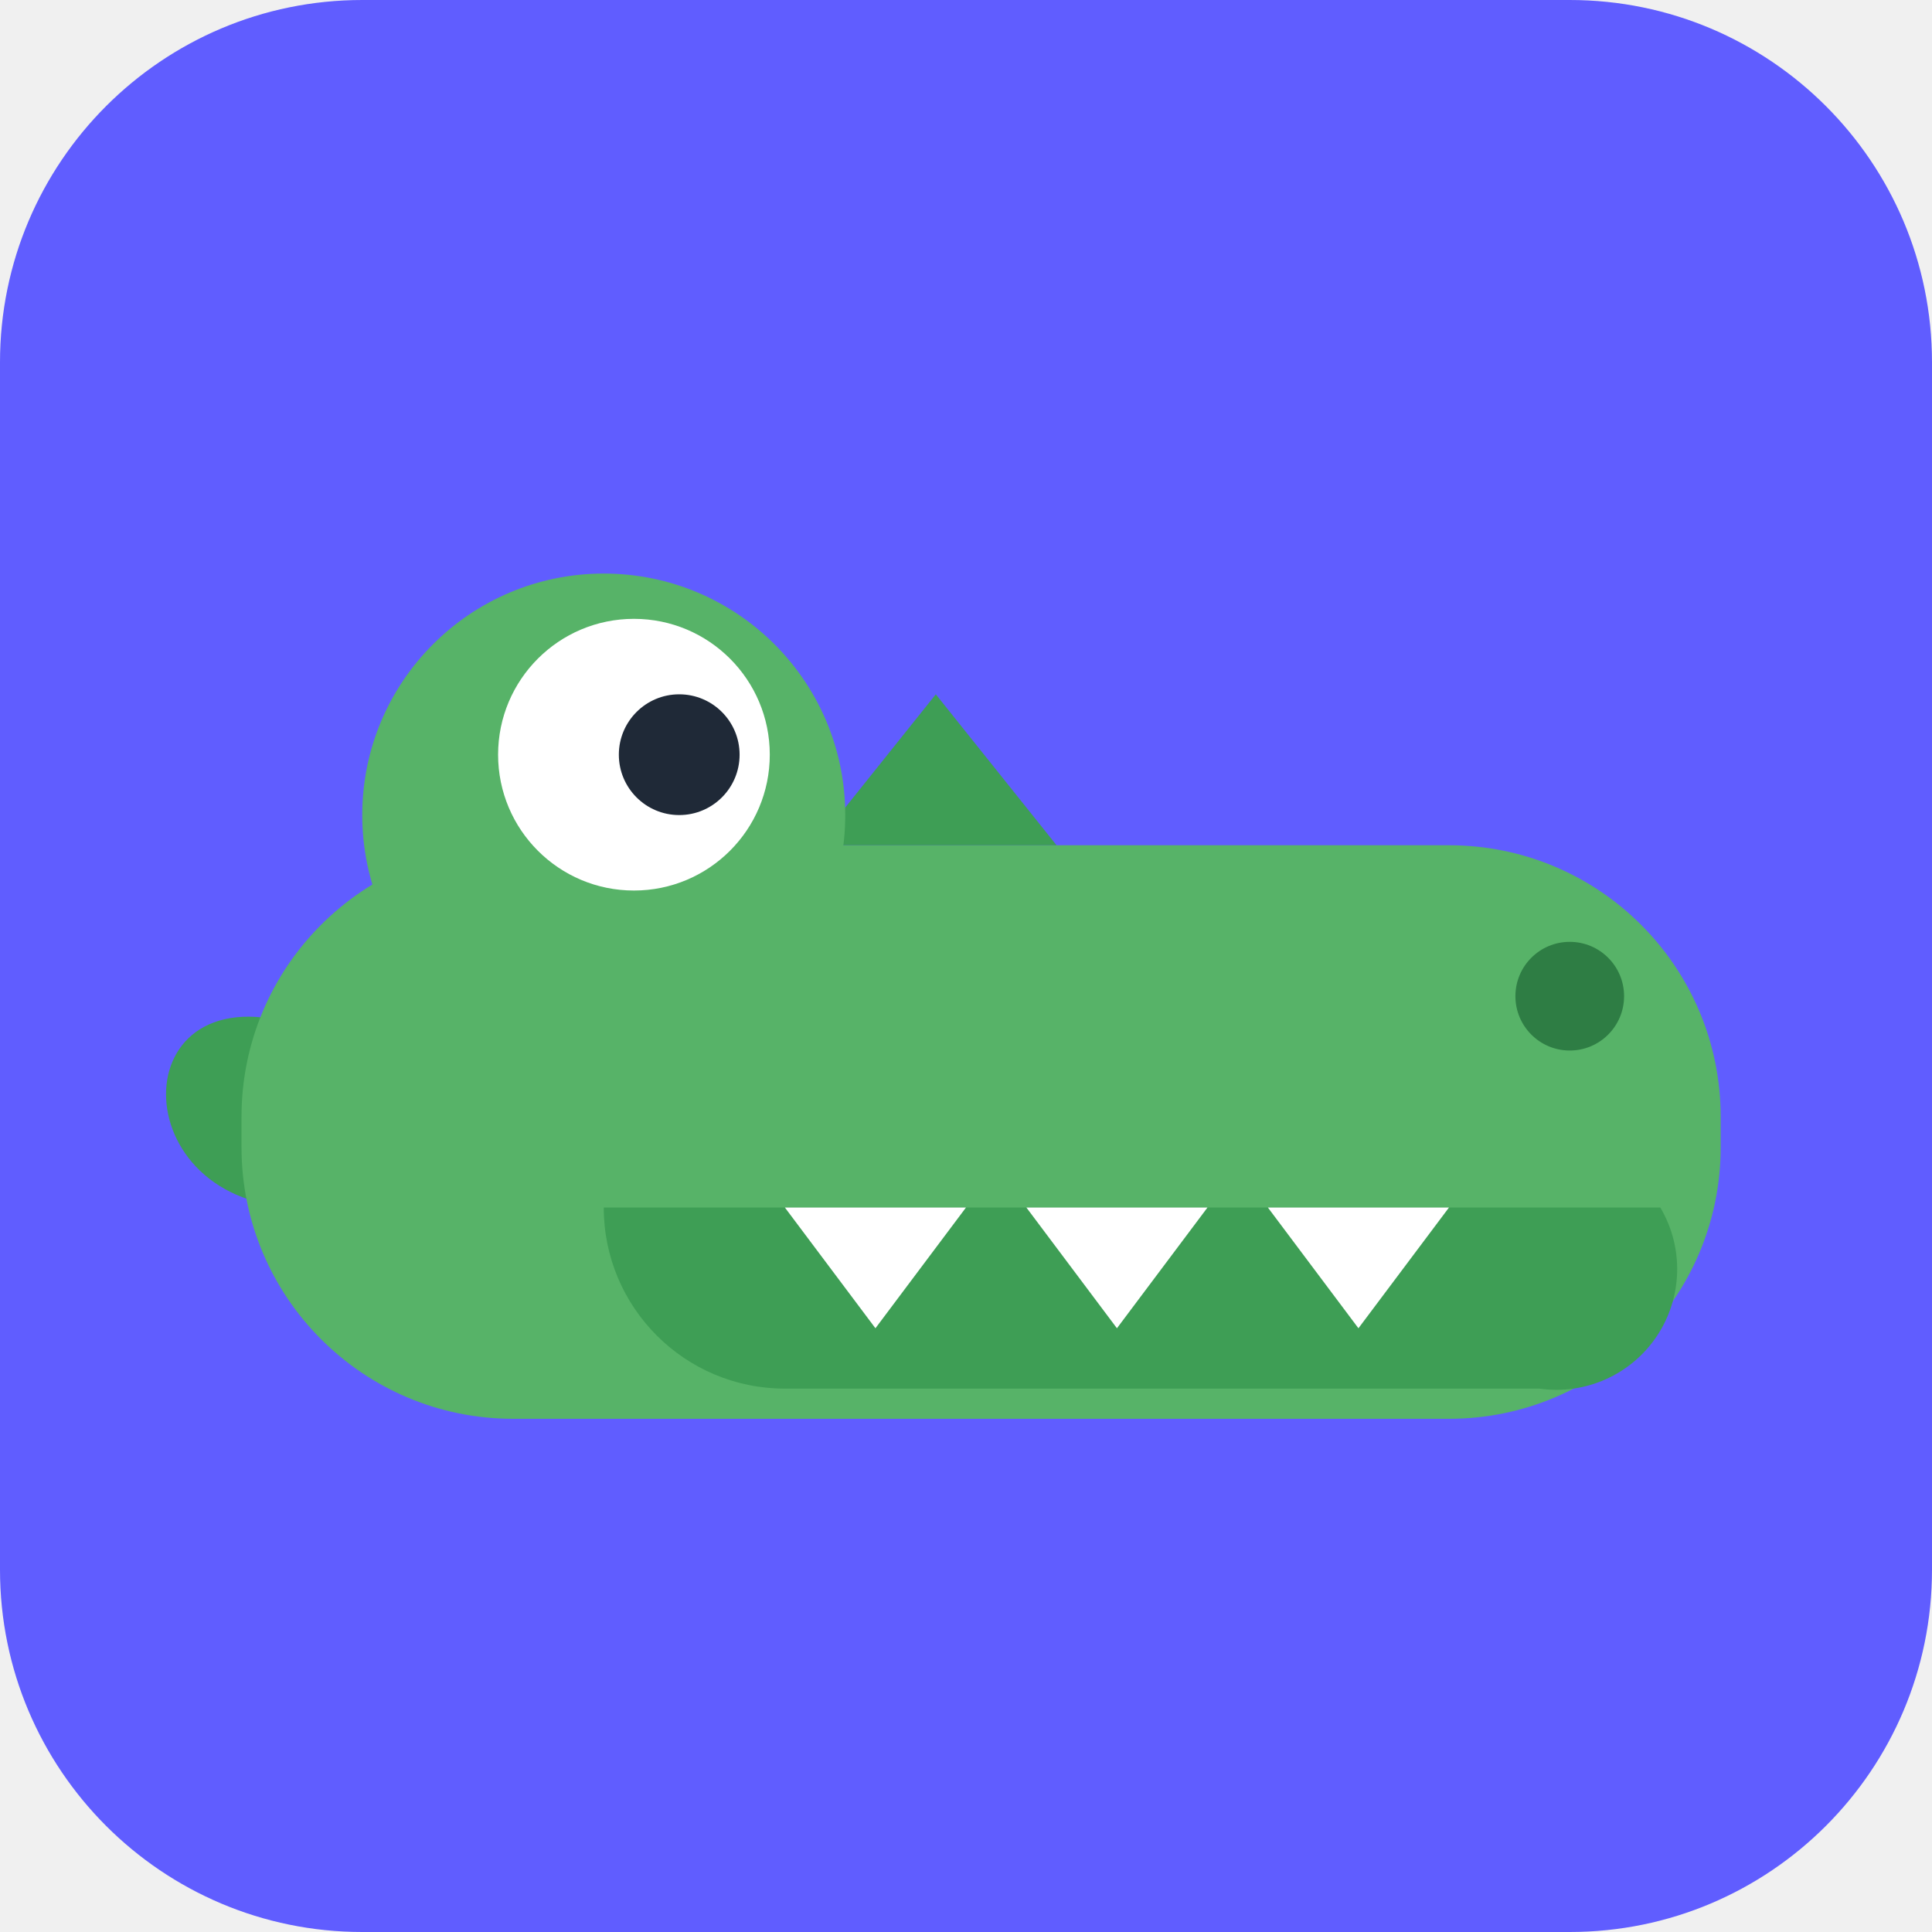
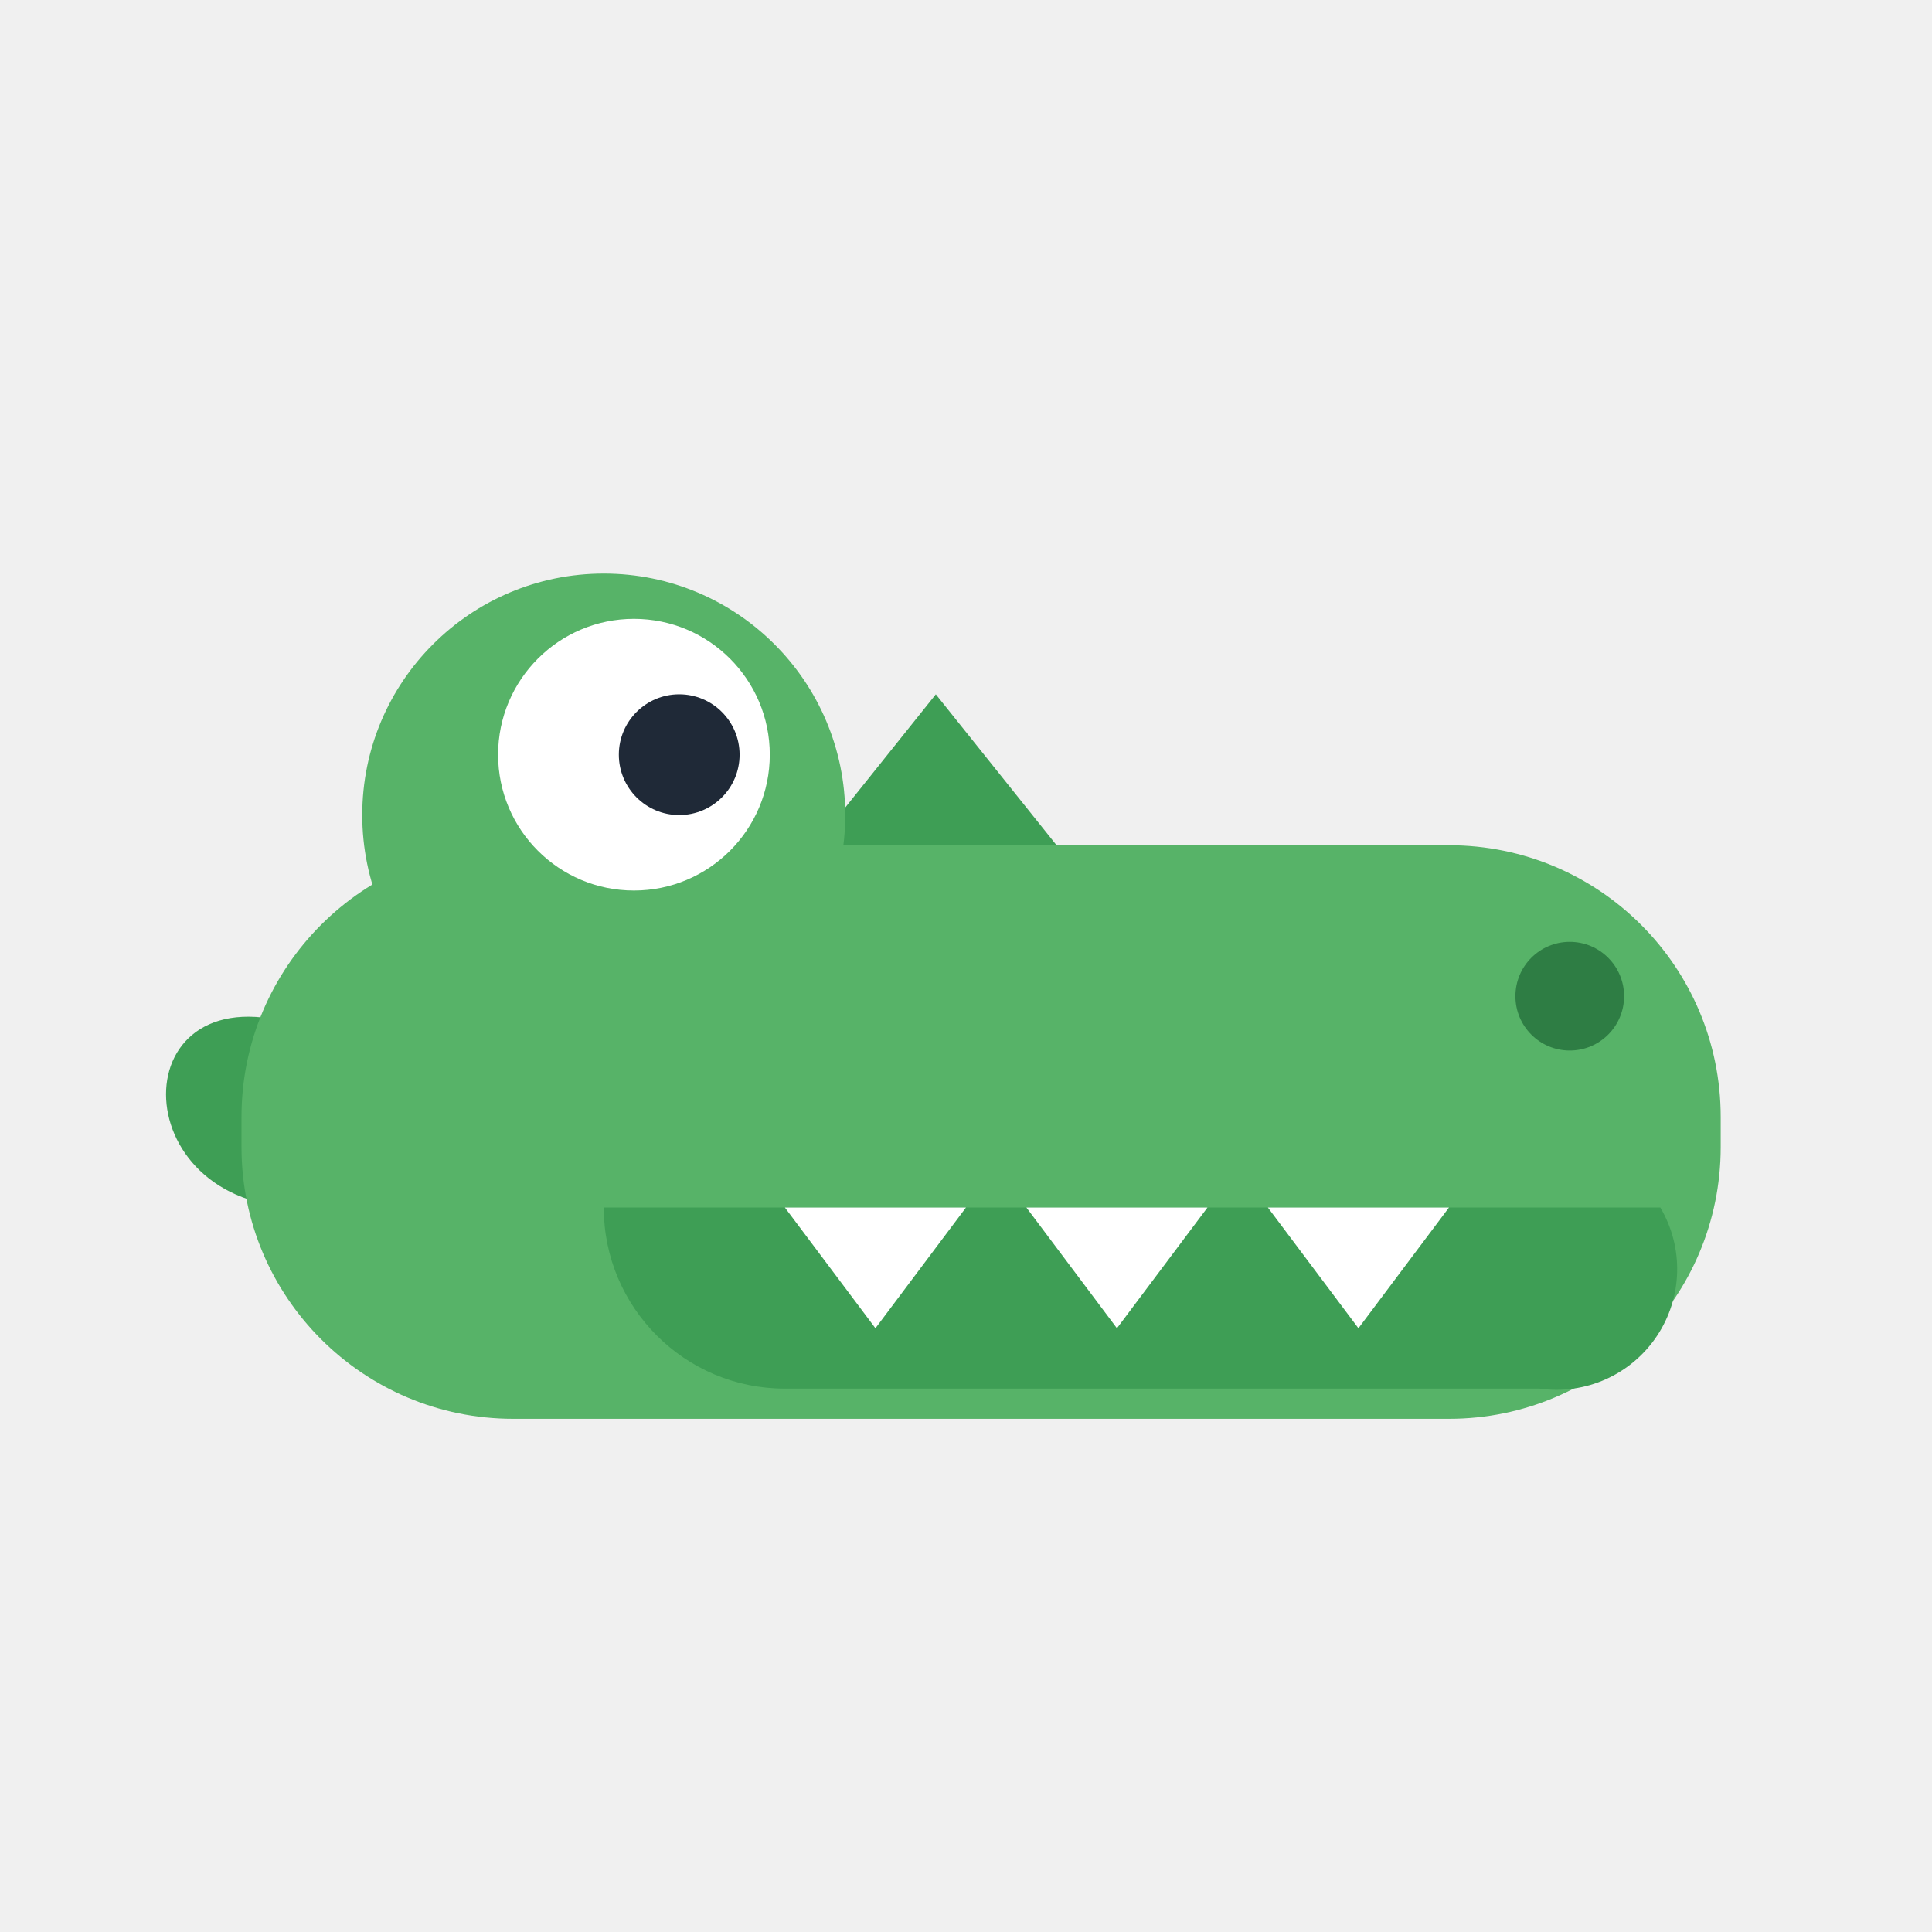
<svg xmlns="http://www.w3.org/2000/svg" viewBox="0 0 64 64">
-   <rect width="64" height="64" rx="12" fill="#605DFF" />
  <path d="M10 40 C4 40 4 32 10 34 L16 36 L16 44 Z" fill="#3E9E55" />
  <rect x="8" y="28" width="49" height="19" rx="9" fill="#57B368" />
  <path d="M18 28 l4 -5 l4 5 Z" fill="#3E9E55" />
  <path d="M27 28 l4 -5 l4 5 Z" fill="#3E9E55" />
  <path d="M20 40 H55 a4 4 0 0 1 -4 6 H26 a6 6 0 0 1 -6 -6 Z" fill="#3E9E55" />
  <path d="M26 40 l3 4 l3 -4 Z" fill="#FFFFFF" />
  <path d="M34 40 l3 4 l3 -4 Z" fill="#FFFFFF" />
  <path d="M42 40 l3 4 l3 -4 Z" fill="#FFFFFF" />
  <circle cx="20" cy="27" r="8" fill="#57B368" />
  <circle cx="21" cy="25" r="4.5" fill="#FFFFFF" />
  <circle cx="22.5" cy="25" r="2" fill="#1F2937" />
  <circle cx="52" cy="33" r="1.8" fill="#2E7D44" />
</svg>
